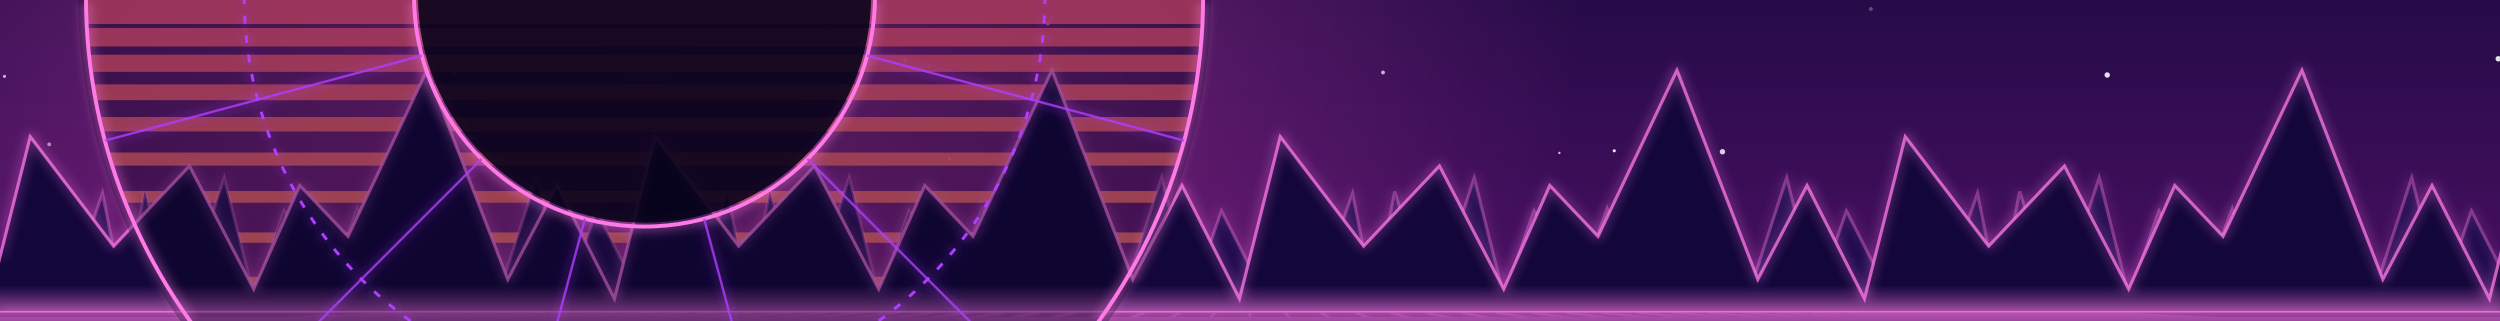
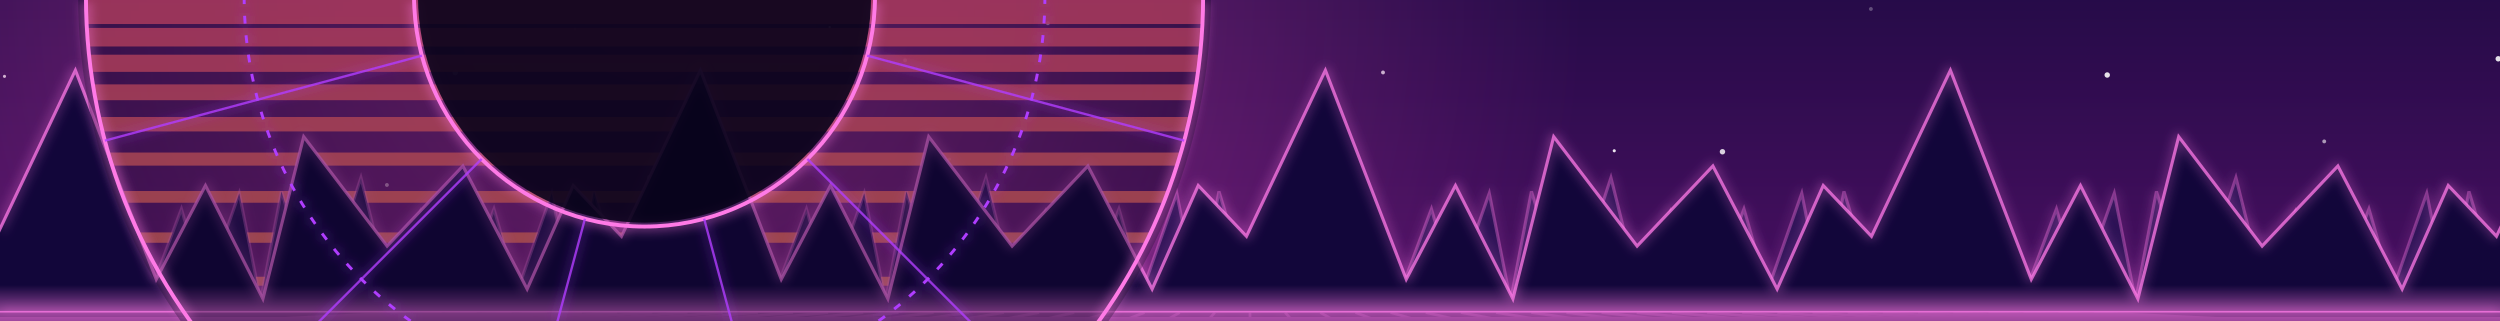
<svg xmlns="http://www.w3.org/2000/svg" width="1280" height="164" viewBox="0 316 1280 164">
  <defs>
    <linearGradient id="sky" x1="0" y1="0" x2="0" y2="1">
      <stop offset="0" stop-color="#07031a" />
      <stop offset="0.55" stop-color="#1a0a40" />
      <stop offset="1" stop-color="#4a0f62" />
    </linearGradient>
    <linearGradient id="sun" x1="0" y1="0" x2="0" y2="1">
      <stop offset="0" stop-color="#ff2fb4" />
      <stop offset="0.55" stop-color="#ff5a7a" />
      <stop offset="1" stop-color="#ffa040" />
    </linearGradient>
    <radialGradient id="bloom">
      <stop offset="0" stop-color="#ff4fc8" stop-opacity="0.45" />
      <stop offset="1" stop-color="#ff4fc8" stop-opacity="0" />
    </radialGradient>
    <linearGradient id="floor" x1="0" y1="0" x2="0" y2="1">
      <stop offset="0" stop-color="#2a0848" />
      <stop offset="1" stop-color="#05020f" />
    </linearGradient>
    <linearGradient id="fog" x1="0" y1="0" x2="0" y2="1">
      <stop offset="0" stop-color="#ff7ae6" stop-opacity="0" />
      <stop offset="0.5" stop-color="#ff7ae6" stop-opacity="0.55" />
      <stop offset="1" stop-color="#ff7ae6" stop-opacity="0" />
    </linearGradient>
    <linearGradient id="gridfade" x1="0" y1="0" x2="0" y2="1">
      <stop offset="0" stop-color="#fff" stop-opacity="0.25" />
      <stop offset="1" stop-color="#fff" stop-opacity="1" />
    </linearGradient>
    <mask id="gridmask">
      <rect x="0" y="476" width="1280" height="152" fill="url(#gridfade)" />
    </mask>
    <filter id="glow" x="-20%" y="-20%" width="140%" height="140%">
      <feGaussianBlur stdDeviation="3" result="b" />
      <feMerge>
        <feMergeNode in="b" />
        <feMergeNode in="SourceGraphic" />
      </feMerge>
    </filter>
    <filter id="soft">
      <feGaussianBlur stdDeviation="6" />
    </filter>
  </defs>
  <rect width="1280" height="476" fill="url(#sky)" />
  <circle cx="797.3" cy="295.1" r="0.6" fill="#fff" opacity="0.80" />
  <circle cx="993.2" cy="84.1" r="0.6" fill="#fff" opacity="0.84" />
  <circle cx="144.9" cy="174.2" r="0.8" fill="#fff" opacity="0.50" />
  <circle cx="130.5" cy="84.2" r="0.8" fill="#fff" opacity="0.52" />
  <circle cx="233.1" cy="353.2" r="1.4" fill="#fff" opacity="0.35" />
  <circle cx="1020.3" cy="42.9" r="1.4" fill="#fff" opacity="0.33" />
  <circle cx="2.3" cy="355.1" r="0.8" fill="#fff" opacity="0.75" />
  <circle cx="1229.0" cy="52.7" r="0.8" fill="#fff" opacity="0.44" />
  <circle cx="1230.7" cy="204.5" r="0.8" fill="#fff" opacity="0.37" />
  <circle cx="1239.8" cy="64.2" r="1.4" fill="#fff" opacity="0.44" />
  <circle cx="462.3" cy="52.7" r="0.8" fill="#fff" opacity="0.42" />
  <circle cx="424.8" cy="329.9" r="0.6" fill="#fff" opacity="0.64" />
  <circle cx="905.8" cy="18.3" r="1.0" fill="#fff" opacity="0.78" />
  <circle cx="615.4" cy="110.5" r="1.4" fill="#fff" opacity="0.56" />
  <circle cx="225.4" cy="86.9" r="0.6" fill="#fff" opacity="0.87" />
  <circle cx="457.8" cy="146.8" r="1.4" fill="#fff" opacity="0.49" />
  <circle cx="740.5" cy="1.9" r="0.6" fill="#fff" opacity="0.71" />
  <circle cx="798.4" cy="394.3" r="0.6" fill="#fff" opacity="0.74" />
  <circle cx="1190.0" cy="388.4" r="1.0" fill="#fff" opacity="0.58" />
  <circle cx="1142.7" cy="84.8" r="1.4" fill="#fff" opacity="0.32" />
  <circle cx="957.9" cy="320.6" r="1.0" fill="#fff" opacity="0.27" />
  <circle cx="1210.6" cy="26.5" r="1.0" fill="#fff" opacity="0.58" />
  <circle cx="464.2" cy="46.3" r="1.0" fill="#fff" opacity="0.85" />
  <circle cx="697.8" cy="109.2" r="1.0" fill="#fff" opacity="0.45" />
  <circle cx="1022.4" cy="243.1" r="1.0" fill="#fff" opacity="0.90" />
  <circle cx="206.8" cy="12.8" r="1.4" fill="#fff" opacity="0.27" />
  <circle cx="947.9" cy="121.9" r="1.0" fill="#fff" opacity="0.55" />
  <circle cx="539.8" cy="15.0" r="0.6" fill="#fff" opacity="0.77" />
  <circle cx="427.8" cy="68.0" r="0.8" fill="#fff" opacity="0.66" />
  <circle cx="1008.7" cy="31.7" r="1.4" fill="#fff" opacity="0.49" />
  <circle cx="75.2" cy="153.7" r="0.8" fill="#fff" opacity="0.54" />
  <circle cx="1279.1" cy="346.1" r="1.4" fill="#fff" opacity="0.87" />
  <circle cx="881.7" cy="111.3" r="1.0" fill="#fff" opacity="0.44" />
  <circle cx="516.9" cy="45.7" r="1.4" fill="#fff" opacity="0.78" />
  <circle cx="680.6" cy="57.7" r="1.4" fill="#fff" opacity="0.81" />
  <circle cx="230.6" cy="184.0" r="1.0" fill="#fff" opacity="0.29" />
  <circle cx="1017.8" cy="126.7" r="0.6" fill="#fff" opacity="0.74" />
  <circle cx="465.2" cy="278.1" r="1.0" fill="#fff" opacity="0.79" />
  <circle cx="339.0" cy="406.9" r="1.0" fill="#fff" opacity="0.87" />
  <circle cx="435.3" cy="57.4" r="0.6" fill="#fff" opacity="0.56" />
  <circle cx="990.4" cy="114.6" r="1.0" fill="#fff" opacity="0.55" />
  <circle cx="1045.3" cy="252.3" r="1.0" fill="#fff" opacity="0.48" />
  <circle cx="824.4" cy="293.3" r="1.4" fill="#fff" opacity="0.48" />
  <circle cx="1078.9" cy="354.4" r="1.4" fill="#fff" opacity="0.88" />
  <circle cx="1224.3" cy="195.3" r="0.8" fill="#fff" opacity="0.38" />
  <circle cx="463.4" cy="346.9" r="1.0" fill="#fff" opacity="0.70" />
  <circle cx="921.2" cy="289.8" r="0.8" fill="#fff" opacity="0.65" />
  <circle cx="1198.4" cy="194.6" r="1.4" fill="#fff" opacity="0.45" />
  <circle cx="708.1" cy="353.1" r="1.0" fill="#fff" opacity="0.72" />
  <circle cx="35.4" cy="50.6" r="1.4" fill="#fff" opacity="0.66" />
  <circle cx="231.4" cy="302.9" r="0.8" fill="#fff" opacity="0.66" />
  <circle cx="53.6" cy="175.3" r="0.8" fill="#fff" opacity="0.36" />
  <circle cx="1141.5" cy="33.1" r="0.8" fill="#fff" opacity="0.56" />
  <circle cx="701.9" cy="151.5" r="1.0" fill="#fff" opacity="0.50" />
  <circle cx="783.1" cy="226.8" r="0.8" fill="#fff" opacity="0.72" />
  <circle cx="478.7" cy="124.6" r="1.0" fill="#fff" opacity="0.81" />
  <circle cx="1109.0" cy="271.0" r="1.0" fill="#fff" opacity="0.88" />
  <circle cx="703.9" cy="104.7" r="1.0" fill="#fff" opacity="0.60" />
  <circle cx="434.4" cy="222.7" r="1.0" fill="#fff" opacity="0.78" />
  <circle cx="536.5" cy="327.9" r="1.0" fill="#fff" opacity="0.55" />
  <circle cx="200.7" cy="137.9" r="1.4" fill="#fff" opacity="0.87" />
  <circle cx="1239.0" cy="235.0" r="1.0" fill="#fff" opacity="0.78" />
  <circle cx="846.9" cy="137.5" r="1.0" fill="#fff" opacity="0.62" />
  <circle cx="787.4" cy="43.6" r="1.4" fill="#fff" opacity="0.53" />
  <circle cx="1250.2" cy="184.6" r="1.4" fill="#fff" opacity="0.88" />
  <circle cx="486.1" cy="397.5" r="0.8" fill="#fff" opacity="0.64" />
  <circle cx="332.6" cy="406.9" r="1.4" fill="#fff" opacity="0.41" />
  <circle cx="25.2" cy="389.9" r="1.0" fill="#fff" opacity="0.57" />
  <circle cx="366.6" cy="177.6" r="0.6" fill="#fff" opacity="0.68" />
  <circle cx="1229.9" cy="82.7" r="0.6" fill="#fff" opacity="0.76" />
  <circle cx="1058.3" cy="2.9" r="1.0" fill="#fff" opacity="0.41" />
  <circle cx="607.1" cy="9.3" r="1.4" fill="#fff" opacity="0.42" />
  <circle cx="198.1" cy="410.7" r="1.0" fill="#fff" opacity="0.57" />
  <circle cx="1270.4" cy="195.3" r="0.6" fill="#fff" opacity="0.26" />
  <circle cx="161.3" cy="97.2" r="1.0" fill="#fff" opacity="0.65" />
  <circle cx="936.0" cy="6.4" r="1.0" fill="#fff" opacity="0.48" />
  <circle cx="953.6" cy="227.1" r="0.6" fill="#fff" opacity="0.25" />
  <circle cx="708.1" cy="269.6" r="0.6" fill="#fff" opacity="0.83" />
  <circle cx="698.4" cy="3.2" r="1.4" fill="#fff" opacity="0.64" />
  <circle cx="881.9" cy="393.7" r="1.4" fill="#fff" opacity="0.81" />
  <circle cx="1076.7" cy="177.0" r="0.8" fill="#fff" opacity="0.83" />
  <circle cx="595.3" cy="302.6" r="1.0" fill="#fff" opacity="0.79" />
  <circle cx="889.1" cy="158.8" r="1.0" fill="#fff" opacity="0.67" />
  <circle cx="604.7" cy="108.6" r="0.8" fill="#fff" opacity="0.56" />
  <circle cx="702.8" cy="186.5" r="1.0" fill="#fff" opacity="0.60" />
  <circle cx="544.7" cy="205.4" r="0.6" fill="#fff" opacity="0.29" />
  <circle cx="294.4" cy="330.9" r="0.6" fill="#fff" opacity="0.68" />
  <circle cx="32.7" cy="286.3" r="0.6" fill="#fff" opacity="0.90" />
  <circle cx="897.6" cy="12.9" r="0.6" fill="#fff" opacity="0.39" />
  <circle cx="826.5" cy="393.2" r="0.8" fill="#fff" opacity="0.90" />
  <mask id="suncut330">
    <rect width="1280" height="628" fill="#fff" />
    <rect x="42" y="328.3" width="576" height="2.0" fill="#000" />
    <rect x="42" y="339.8" width="576" height="4.2" fill="#000" />
    <rect x="42" y="352.8" width="576" height="6.4" fill="#000" />
    <rect x="42" y="367.3" width="576" height="8.6" fill="#000" />
    <rect x="42" y="383.3" width="576" height="10.8" fill="#000" />
    <rect x="42" y="400.8" width="576" height="13.0" fill="#000" />
    <rect x="42" y="419.8" width="576" height="15.2" fill="#000" />
    <rect x="42" y="440.3" width="576" height="17.4" fill="#000" />
    <rect x="42" y="462.3" width="576" height="19.6" fill="#000" />
    <rect x="42" y="485.8" width="576" height="21.8" fill="#000" />
    <rect x="42" y="510.8" width="576" height="24.0" fill="#000" />
    <rect x="42" y="537.3" width="576" height="26.2" fill="#000" />
    <rect x="42" y="565.3" width="576" height="28.4" fill="#000" />
    <rect x="42" y="594.8" width="576" height="30.6" fill="#000" />
  </mask>
  <circle cx="330" cy="314" r="486" fill="url(#bloom)" />
  <circle cx="330" cy="314" r="286" fill="url(#sun)" mask="url(#suncut330)" opacity="0.85" />
-   <path d="M-160.0,476 L-190.0,468 L-174.6,424 L-153.2,466 L-137.1,423 L-125.1,465 L-107.5,415 L-96.6,470 L-85.9,414 L-67.4,475 L-45.2,407 L-30.0,468 L-14.6,424 L6.8,466 L22.9,423 L34.9,465 L52.5,415 L63.4,470 L74.1,414 L92.6,475 L114.8,407 L130.0,468 L145.4,424 L166.8,466 L182.9,423 L194.9,465 L212.5,415 L223.4,470 L234.1,414 L252.6,475 L274.8,407 L290.0,468 L305.4,424 L326.8,466 L342.9,423 L354.9,465 L372.5,415 L383.4,470 L394.1,414 L412.6,475 L434.8,407 L450.0,468 L465.4,424 L486.8,466 L502.9,423 L514.9,465 L532.5,415 L543.4,470 L554.1,414 L572.6,475 L594.8,407 L610.0,468 L625.4,424 L646.8,466 L662.9,423 L674.9,465 L692.5,415 L703.4,470 L714.1,414 L732.6,475 L754.8,407 L770.0,468 L785.4,424 L806.8,466 L822.9,423 L834.9,465 L852.5,415 L863.4,470 L874.1,414 L892.6,475 L914.8,407 L930.0,468 L945.4,424 L966.8,466 L982.9,423 L994.9,465 L1012.5,415 L1023.4,470 L1034.1,414 L1052.6,475 L1074.8,407 L1090.0,468 L1105.4,424 L1126.8,466 L1142.9,423 L1154.9,465 L1172.5,415 L1183.4,470 L1194.1,414 L1212.6,475 L1234.8,407 L1250.0,468 L1265.4,424 L1286.8,466 L1302.9,423 L1314.9,465 L1332.5,415 L1343.4,470 L1354.1,414 L1372.6,475 L1394.8,407 L1410.0,468 L1425.4,424 L1446.8,466 L1462.9,423 L1474.9,465 L1492.5,415 L1503.4,470 L1514.1,414 L1532.6,475 L1554.8,407 L1554.8,476 Z" fill="#1c0a4a" />
-   <path d="M-160.0,476 L-190.0,468 L-174.6,424 L-153.2,466 L-137.1,423 L-125.1,465 L-107.5,415 L-96.6,470 L-85.9,414 L-67.4,475 L-45.2,407 L-30.0,468 L-14.6,424 L6.8,466 L22.9,423 L34.9,465 L52.5,415 L63.4,470 L74.1,414 L92.6,475 L114.8,407 L130.0,468 L145.4,424 L166.8,466 L182.9,423 L194.9,465 L212.5,415 L223.4,470 L234.1,414 L252.6,475 L274.8,407 L290.0,468 L305.4,424 L326.8,466 L342.9,423 L354.9,465 L372.5,415 L383.4,470 L394.1,414 L412.6,475 L434.8,407 L450.0,468 L465.4,424 L486.8,466 L502.9,423 L514.9,465 L532.5,415 L543.4,470 L554.1,414 L572.6,475 L594.8,407 L610.0,468 L625.4,424 L646.8,466 L662.9,423 L674.9,465 L692.5,415 L703.4,470 L714.1,414 L732.6,475 L754.8,407 L770.0,468 L785.4,424 L806.8,466 L822.9,423 L834.9,465 L852.5,415 L863.4,470 L874.1,414 L892.6,475 L914.8,407 L930.0,468 L945.4,424 L966.8,466 L982.9,423 L994.9,465 L1012.5,415 L1023.4,470 L1034.1,414 L1052.6,475 L1074.8,407 L1090.0,468 L1105.4,424 L1126.8,466 L1142.9,423 L1154.9,465 L1172.5,415 L1183.4,470 L1194.1,414 L1212.6,475 L1234.8,407 L1250.0,468 L1265.4,424 L1286.8,466 L1302.9,423 L1314.9,465 L1332.5,415 L1343.4,470 L1354.1,414 L1372.6,475 L1394.8,407 L1410.0,468 L1425.4,424 L1446.8,466 L1462.9,423 L1474.9,465 L1492.5,415 L1503.4,470 L1514.1,414 L1532.6,475 L1554.8,407 L1554.8,476 Z" fill="none" stroke="#ff7ae6" stroke-width="1.6" stroke-opacity="0.35" filter="url(#glow)" />
-   <path d="M-320.0,476 L-380.0,459 L-354.8,411 L-325.4,469 L-304.5,386 L-261.8,442 L-223.0,401 L-190.1,464 L-166.5,411 L-141.8,437 L-101.4,352 L-60.0,459 L-34.8,411 L-5.4,469 L15.5,386 L58.2,442 L97.0,401 L129.9,464 L153.5,411 L178.2,437 L218.6,352 L260.0,459 L285.2,411 L314.6,469 L335.5,386 L378.2,442 L417.0,401 L449.9,464 L473.5,411 L498.2,437 L538.6,352 L580.0,459 L605.2,411 L634.6,469 L655.5,386 L698.2,442 L737.0,401 L769.9,464 L793.5,411 L818.2,437 L858.6,352 L900.0,459 L925.2,411 L954.6,469 L975.5,386 L1018.2,442 L1057.0,401 L1089.9,464 L1113.5,411 L1138.2,437 L1178.6,352 L1220.0,459 L1245.2,411 L1274.6,469 L1295.5,386 L1338.2,442 L1377.0,401 L1409.9,464 L1433.5,411 L1458.2,437 L1498.6,352 L1540.0,459 L1565.2,411 L1594.6,469 L1615.5,386 L1658.2,442 L1697.0,401 L1729.9,464 L1753.5,411 L1778.2,437 L1818.6,352 L1818.6,476 Z" fill="#12063a" />
-   <path d="M-320.0,476 L-380.0,459 L-354.8,411 L-325.4,469 L-304.5,386 L-261.8,442 L-223.0,401 L-190.1,464 L-166.5,411 L-141.8,437 L-101.4,352 L-60.0,459 L-34.8,411 L-5.4,469 L15.5,386 L58.2,442 L97.0,401 L129.9,464 L153.5,411 L178.2,437 L218.6,352 L260.0,459 L285.2,411 L314.6,469 L335.5,386 L378.2,442 L417.0,401 L449.9,464 L473.5,411 L498.2,437 L538.6,352 L580.0,459 L605.2,411 L634.6,469 L655.5,386 L698.2,442 L737.0,401 L769.9,464 L793.5,411 L818.2,437 L858.6,352 L900.0,459 L925.2,411 L954.6,469 L975.5,386 L1018.2,442 L1057.0,401 L1089.9,464 L1113.5,411 L1138.2,437 L1178.6,352 L1220.0,459 L1245.2,411 L1274.6,469 L1295.5,386 L1338.2,442 L1377.0,401 L1409.9,464 L1433.5,411 L1458.2,437 L1498.6,352 L1540.0,459 L1565.2,411 L1594.6,469 L1615.5,386 L1658.2,442 L1697.0,401 L1729.9,464 L1753.5,411 L1778.2,437 L1818.6,352 L1818.6,476 Z" fill="none" stroke="#ff7ae6" stroke-width="1.6" stroke-opacity="0.75" filter="url(#glow)" />
+   <path d="M-160.0,476 L-280.0,468 L-264.6,424 L-243.2,466 L-227.1,423 L-215.1,465 L-197.5,415 L-186.6,470 L-175.9,414 L-157.4,475 L-135.2,407 L-120.0,468 L-104.6,424 L-83.2,466 L-67.1,423 L-55.1,465 L-37.5,415 L-26.6,470 L-15.9,414 L2.6,475 L24.8,407 L40.0,468 L55.4,424 L76.8,466 L92.9,423 L104.9,465 L122.5,415 L133.4,470 L144.1,414 L162.6,475 L184.8,407 L200.0,468 L215.4,424 L236.8,466 L252.9,423 L264.9,465 L282.5,415 L293.4,470 L304.1,414 L322.6,475 L344.8,407 L360.0,468 L375.4,424 L396.8,466 L412.9,423 L424.9,465 L442.5,415 L453.4,470 L464.1,414 L482.6,475 L504.8,407 L520.0,468 L535.4,424 L556.8,466 L572.9,423 L584.9,465 L602.5,415 L613.4,470 L624.1,414 L642.6,475 L664.8,407 L680.0,468 L695.4,424 L716.8,466 L732.9,423 L744.9,465 L762.5,415 L773.4,470 L784.1,414 L802.6,475 L824.8,407 L840.0,468 L855.4,424 L876.8,466 L892.9,423 L904.9,465 L922.5,415 L933.4,470 L944.1,414 L962.6,475 L984.8,407 L1000.0,468 L1015.4,424 L1036.8,466 L1052.9,423 L1064.9,465 L1082.5,415 L1093.4,470 L1104.1,414 L1122.6,475 L1144.8,407 L1160.0,468 L1175.4,424 L1196.8,466 L1212.9,423 L1224.9,465 L1242.5,415 L1253.4,470 L1264.1,414 L1282.6,475 L1304.8,407 L1320.0,468 L1335.4,424 L1356.8,466 L1372.9,423 L1384.9,465 L1402.5,415 L1413.4,470 L1424.1,414 L1442.6,475 L1464.8,407 L1464.8,476 Z" fill="#1c0a4a" />
+   <path d="M-160.0,476 L-280.0,468 L-264.6,424 L-243.2,466 L-227.1,423 L-215.1,465 L-197.5,415 L-186.6,470 L-175.9,414 L-157.4,475 L-135.2,407 L-120.0,468 L-104.6,424 L-83.2,466 L-67.1,423 L-55.1,465 L-37.5,415 L-26.6,470 L-15.9,414 L2.6,475 L24.8,407 L40.0,468 L55.4,424 L76.8,466 L92.9,423 L104.9,465 L122.5,415 L133.4,470 L144.1,414 L162.6,475 L184.8,407 L200.0,468 L215.4,424 L236.8,466 L252.9,423 L264.9,465 L282.5,415 L293.4,470 L304.1,414 L322.6,475 L344.8,407 L360.0,468 L375.4,424 L396.8,466 L412.9,423 L424.9,465 L442.5,415 L453.4,470 L464.1,414 L482.6,475 L504.8,407 L520.0,468 L535.4,424 L556.8,466 L572.9,423 L584.9,465 L602.5,415 L613.4,470 L624.1,414 L642.6,475 L664.8,407 L680.0,468 L695.4,424 L716.8,466 L732.9,423 L744.9,465 L762.5,415 L773.4,470 L784.1,414 L802.6,475 L824.8,407 L840.0,468 L855.4,424 L876.8,466 L892.9,423 L904.9,465 L922.5,415 L933.4,470 L944.1,414 L962.6,475 L984.8,407 L1000.0,468 L1015.4,424 L1036.8,466 L1052.9,423 L1064.9,465 L1082.5,415 L1093.4,470 L1104.1,414 L1122.6,475 L1144.8,407 L1160.0,468 L1175.4,424 L1196.8,466 L1212.9,423 L1224.9,465 L1242.5,415 L1253.4,470 L1264.1,414 L1282.6,475 L1304.8,407 L1320.0,468 L1335.4,424 L1356.8,466 L1372.9,423 L1384.9,465 L1402.5,415 L1413.4,470 L1424.1,414 L1442.6,475 L1464.8,407 L1464.8,476 Z" fill="none" stroke="#ff7ae6" stroke-width="1.6" stroke-opacity="0.35" filter="url(#glow)" />
+   <path d="M-320.0,476 L-560.0,459 L-534.8,411 L-505.4,469 L-484.5,386 L-441.8,442 L-403.0,401 L-370.1,464 L-346.5,411 L-321.8,437 L-281.4,352 L-240.0,459 L-214.8,411 L-185.4,469 L-164.5,386 L-121.8,442 L-83.0,401 L-50.1,464 L-26.5,411 L-1.8,437 L38.6,352 L80.0,459 L105.2,411 L134.6,469 L155.5,386 L198.2,442 L237.0,401 L269.9,464 L293.5,411 L318.2,437 L358.6,352 L400.0,459 L425.2,411 L454.6,469 L475.5,386 L518.2,442 L557.0,401 L589.9,464 L613.5,411 L638.2,437 L678.6,352 L720.0,459 L745.2,411 L774.6,469 L795.5,386 L838.2,442 L877.0,401 L909.9,464 L933.5,411 L958.2,437 L998.6,352 L1040.0,459 L1065.2,411 L1094.6,469 L1115.5,386 L1158.2,442 L1197.0,401 L1229.9,464 L1253.5,411 L1278.2,437 L1318.6,352 L1360.0,459 L1385.2,411 L1414.6,469 L1435.5,386 L1478.2,442 L1517.0,401 L1549.9,464 L1573.5,411 L1598.2,437 L1638.6,352 L1638.6,476 Z" fill="#12063a" />
+   <path d="M-320.0,476 L-560.0,459 L-534.8,411 L-505.4,469 L-484.5,386 L-441.8,442 L-403.0,401 L-370.1,464 L-346.5,411 L-321.8,437 L-281.4,352 L-240.0,459 L-214.8,411 L-185.4,469 L-164.5,386 L-121.8,442 L-83.0,401 L-50.1,464 L-26.5,411 L-1.8,437 L38.6,352 L80.0,459 L105.2,411 L134.6,469 L155.5,386 L198.2,442 L237.0,401 L269.9,464 L293.5,411 L318.2,437 L358.6,352 L400.0,459 L425.2,411 L454.6,469 L475.5,386 L518.2,442 L557.0,401 L589.9,464 L613.5,411 L638.2,437 L678.6,352 L720.0,459 L745.2,411 L774.6,469 L795.5,386 L838.2,442 L877.0,401 L909.9,464 L933.5,411 L958.2,437 L998.6,352 L1040.0,459 L1065.2,411 L1094.6,469 L1115.5,386 L1158.2,442 L1197.0,401 L1229.9,464 L1253.5,411 L1278.2,437 L1318.6,352 L1360.0,459 L1385.2,411 L1414.6,469 L1435.5,386 L1478.2,442 L1517.0,401 L1549.9,464 L1573.5,411 L1598.2,437 L1638.6,352 L1638.6,476 Z" fill="none" stroke="#ff7ae6" stroke-width="1.6" stroke-opacity="0.75" filter="url(#glow)" />
  <rect x="0" y="476" width="1280" height="152" fill="url(#floor)" />
  <g mask="url(#gridmask)" stroke="#ff7ae6" stroke-width="1.4" filter="url(#glow)">
    <line x1="208.0" y1="476" x2="-2960.0" y2="628" />
    <line x1="226.0" y1="476" x2="-2810.0" y2="628" />
    <line x1="244.0" y1="476" x2="-2660.0" y2="628" />
    <line x1="262.0" y1="476" x2="-2510.0" y2="628" />
    <line x1="280.0" y1="476" x2="-2360.0" y2="628" />
    <line x1="298.0" y1="476" x2="-2210.0" y2="628" />
    <line x1="316.0" y1="476" x2="-2060.0" y2="628" />
    <line x1="334.0" y1="476" x2="-1910.0" y2="628" />
    <line x1="352.0" y1="476" x2="-1760.0" y2="628" />
    <line x1="370.0" y1="476" x2="-1610.0" y2="628" />
    <line x1="388.0" y1="476" x2="-1460.0" y2="628" />
    <line x1="406.0" y1="476" x2="-1310.0" y2="628" />
    <line x1="424.0" y1="476" x2="-1160.0" y2="628" />
    <line x1="442.0" y1="476" x2="-1010.0" y2="628" />
    <line x1="460.0" y1="476" x2="-860.0" y2="628" />
    <line x1="478.0" y1="476" x2="-710.0" y2="628" />
    <line x1="496.0" y1="476" x2="-560.0" y2="628" />
    <line x1="514.0" y1="476" x2="-410.0" y2="628" />
    <line x1="532.0" y1="476" x2="-260.0" y2="628" />
    <line x1="550.0" y1="476" x2="-110.0" y2="628" />
    <line x1="568.0" y1="476" x2="40.0" y2="628" />
    <line x1="586.0" y1="476" x2="190.0" y2="628" />
    <line x1="604.0" y1="476" x2="340.0" y2="628" />
    <line x1="622.0" y1="476" x2="490.0" y2="628" />
    <line x1="640.0" y1="476" x2="640.0" y2="628" />
    <line x1="658.0" y1="476" x2="790.0" y2="628" />
    <line x1="676.0" y1="476" x2="940.0" y2="628" />
    <line x1="694.0" y1="476" x2="1090.0" y2="628" />
    <line x1="712.0" y1="476" x2="1240.0" y2="628" />
    <line x1="730.0" y1="476" x2="1390.0" y2="628" />
    <line x1="748.0" y1="476" x2="1540.0" y2="628" />
    <line x1="766.0" y1="476" x2="1690.0" y2="628" />
    <line x1="784.0" y1="476" x2="1840.0" y2="628" />
    <line x1="802.0" y1="476" x2="1990.0" y2="628" />
    <line x1="820.0" y1="476" x2="2140.0" y2="628" />
    <line x1="838.0" y1="476" x2="2290.0" y2="628" />
    <line x1="856.0" y1="476" x2="2440.0" y2="628" />
    <line x1="874.0" y1="476" x2="2590.0" y2="628" />
    <line x1="892.0" y1="476" x2="2740.0" y2="628" />
    <line x1="910.0" y1="476" x2="2890.0" y2="628" />
    <line x1="928.0" y1="476" x2="3040.0" y2="628" />
    <line x1="946.0" y1="476" x2="3190.0" y2="628" />
    <line x1="964.0" y1="476" x2="3340.0" y2="628" />
    <line x1="982.0" y1="476" x2="3490.0" y2="628" />
    <line x1="1000.0" y1="476" x2="3640.0" y2="628" />
    <line x1="1018.0" y1="476" x2="3790.0" y2="628" />
    <line x1="1036.0" y1="476" x2="3940.0" y2="628" />
    <line x1="1054.0" y1="476" x2="4090.0" y2="628" />
    <line x1="1072.0" y1="476" x2="4240.0" y2="628" />
    <line x1="0" y1="576.0" x2="1280" y2="576.0" />
    <line x1="0" y1="538.5" x2="1280" y2="538.5" />
    <line x1="0" y1="521.5" x2="1280" y2="521.5" />
    <line x1="0" y1="511.7" x2="1280" y2="511.7" />
    <line x1="0" y1="505.4" x2="1280" y2="505.4" />
    <line x1="0" y1="501.0" x2="1280" y2="501.0" />
    <line x1="0" y1="497.7" x2="1280" y2="497.7" />
    <line x1="0" y1="495.2" x2="1280" y2="495.2" />
    <line x1="0" y1="493.2" x2="1280" y2="493.2" />
    <line x1="0" y1="491.6" x2="1280" y2="491.6" />
    <line x1="0" y1="490.3" x2="1280" y2="490.3" />
    <line x1="0" y1="489.2" x2="1280" y2="489.2" />
    <line x1="0" y1="488.2" x2="1280" y2="488.2" />
    <line x1="0" y1="487.4" x2="1280" y2="487.4" />
    <line x1="0" y1="486.6" x2="1280" y2="486.6" />
    <line x1="0" y1="486.0" x2="1280" y2="486.0" />
    <line x1="0" y1="485.4" x2="1280" y2="485.4" />
    <line x1="0" y1="484.9" x2="1280" y2="484.9" />
    <line x1="0" y1="484.5" x2="1280" y2="484.5" />
    <line x1="0" y1="484.1" x2="1280" y2="484.1" />
    <line x1="0" y1="483.7" x2="1280" y2="483.7" />
    <line x1="0" y1="483.4" x2="1280" y2="483.4" />
    <line x1="0" y1="483.0" x2="1280" y2="483.0" />
    <line x1="0" y1="482.8" x2="1280" y2="482.8" />
    <line x1="0" y1="482.5" x2="1280" y2="482.5" />
    <line x1="0" y1="482.2" x2="1280" y2="482.2" />
    <line x1="0" y1="482.0" x2="1280" y2="482.0" />
    <line x1="0" y1="481.8" x2="1280" y2="481.8" />
    <line x1="0" y1="481.6" x2="1280" y2="481.6" />
    <line x1="0" y1="481.4" x2="1280" y2="481.4" />
    <line x1="0" y1="481.3" x2="1280" y2="481.3" />
    <line x1="0" y1="481.1" x2="1280" y2="481.1" />
    <line x1="0" y1="481.0" x2="1280" y2="481.0" />
    <line x1="0" y1="480.8" x2="1280" y2="480.8" />
    <line x1="0" y1="480.7" x2="1280" y2="480.7" />
    <line x1="0" y1="480.5" x2="1280" y2="480.5" />
    <line x1="0" y1="480.4" x2="1280" y2="480.4" />
    <line x1="0" y1="480.3" x2="1280" y2="480.3" />
    <line x1="0" y1="480.2" x2="1280" y2="480.2" />
    <line x1="0" y1="480.1" x2="1280" y2="480.1" />
    <line x1="0" y1="480.0" x2="1280" y2="480.0" />
    <line x1="0" y1="479.9" x2="1280" y2="479.9" />
    <line x1="0" y1="479.8" x2="1280" y2="479.8" />
    <line x1="0" y1="479.7" x2="1280" y2="479.7" />
    <line x1="0" y1="479.6" x2="1280" y2="479.6" />
    <line x1="0" y1="479.6" x2="1280" y2="479.6" />
    <line x1="0" y1="479.5" x2="1280" y2="479.5" />
    <line x1="0" y1="479.4" x2="1280" y2="479.4" />
    <line x1="0" y1="479.4" x2="1280" y2="479.4" />
    <line x1="0" y1="479.3" x2="1280" y2="479.3" />
    <line x1="0" y1="479.2" x2="1280" y2="479.2" />
    <line x1="0" y1="479.2" x2="1280" y2="479.2" />
    <line x1="0" y1="479.1" x2="1280" y2="479.1" />
    <line x1="0" y1="479.0" x2="1280" y2="479.0" />
    <line x1="0" y1="479.0" x2="1280" y2="479.0" />
  </g>
  <rect x="0" y="462" width="1280" height="28" fill="url(#fog)" />
  <line x1="0" y1="476" x2="1280" y2="476" stroke="#ffd0f6" stroke-width="1.5" filter="url(#glow)" />
  <circle cx="330" cy="314" r="290" fill="#0a0520" fill-opacity="0.35" />
  <g fill="none" filter="url(#glow)">
    <circle cx="330" cy="314" r="286" stroke="#ff7ae6" stroke-width="2" />
    <circle cx="330" cy="314" r="205" stroke="#b03cff" stroke-width="1.5" stroke-dasharray="4 6" />
    <circle cx="330" cy="314" r="118" stroke="#ff7ae6" stroke-width="2" />
    <line x1="360.5" y1="200.0" x2="404.0" y2="37.7" stroke="#b03cff" stroke-width="1.2" stroke-opacity="0.8" />
    <line x1="413.4" y1="230.6" x2="532.2" y2="111.8" stroke="#b03cff" stroke-width="1.2" stroke-opacity="0.8" />
    <line x1="444.0" y1="283.5" x2="606.3" y2="240.0" stroke="#b03cff" stroke-width="1.2" stroke-opacity="0.8" />
    <line x1="444.0" y1="344.5" x2="606.3" y2="388.0" stroke="#b03cff" stroke-width="1.2" stroke-opacity="0.8" />
    <line x1="413.4" y1="397.4" x2="532.2" y2="516.2" stroke="#b03cff" stroke-width="1.2" stroke-opacity="0.8" />
    <line x1="360.5" y1="428.0" x2="404.0" y2="590.3" stroke="#b03cff" stroke-width="1.2" stroke-opacity="0.8" />
    <line x1="299.5" y1="428.0" x2="256.0" y2="590.3" stroke="#b03cff" stroke-width="1.2" stroke-opacity="0.8" />
    <line x1="246.6" y1="397.4" x2="127.8" y2="516.2" stroke="#b03cff" stroke-width="1.2" stroke-opacity="0.8" />
    <line x1="216.0" y1="344.5" x2="53.7" y2="388.0" stroke="#b03cff" stroke-width="1.2" stroke-opacity="0.8" />
    <line x1="216.0" y1="283.5" x2="53.7" y2="240.0" stroke="#b03cff" stroke-width="1.2" stroke-opacity="0.8" />
    <line x1="246.6" y1="230.6" x2="127.8" y2="111.8" stroke="#b03cff" stroke-width="1.2" stroke-opacity="0.8" />
    <line x1="299.5" y1="200.0" x2="256.0" y2="37.7" stroke="#b03cff" stroke-width="1.2" stroke-opacity="0.8" />
  </g>
  <circle cx="330" cy="314" r="116" fill="#07031a" fill-opacity="0.88" />
</svg>
